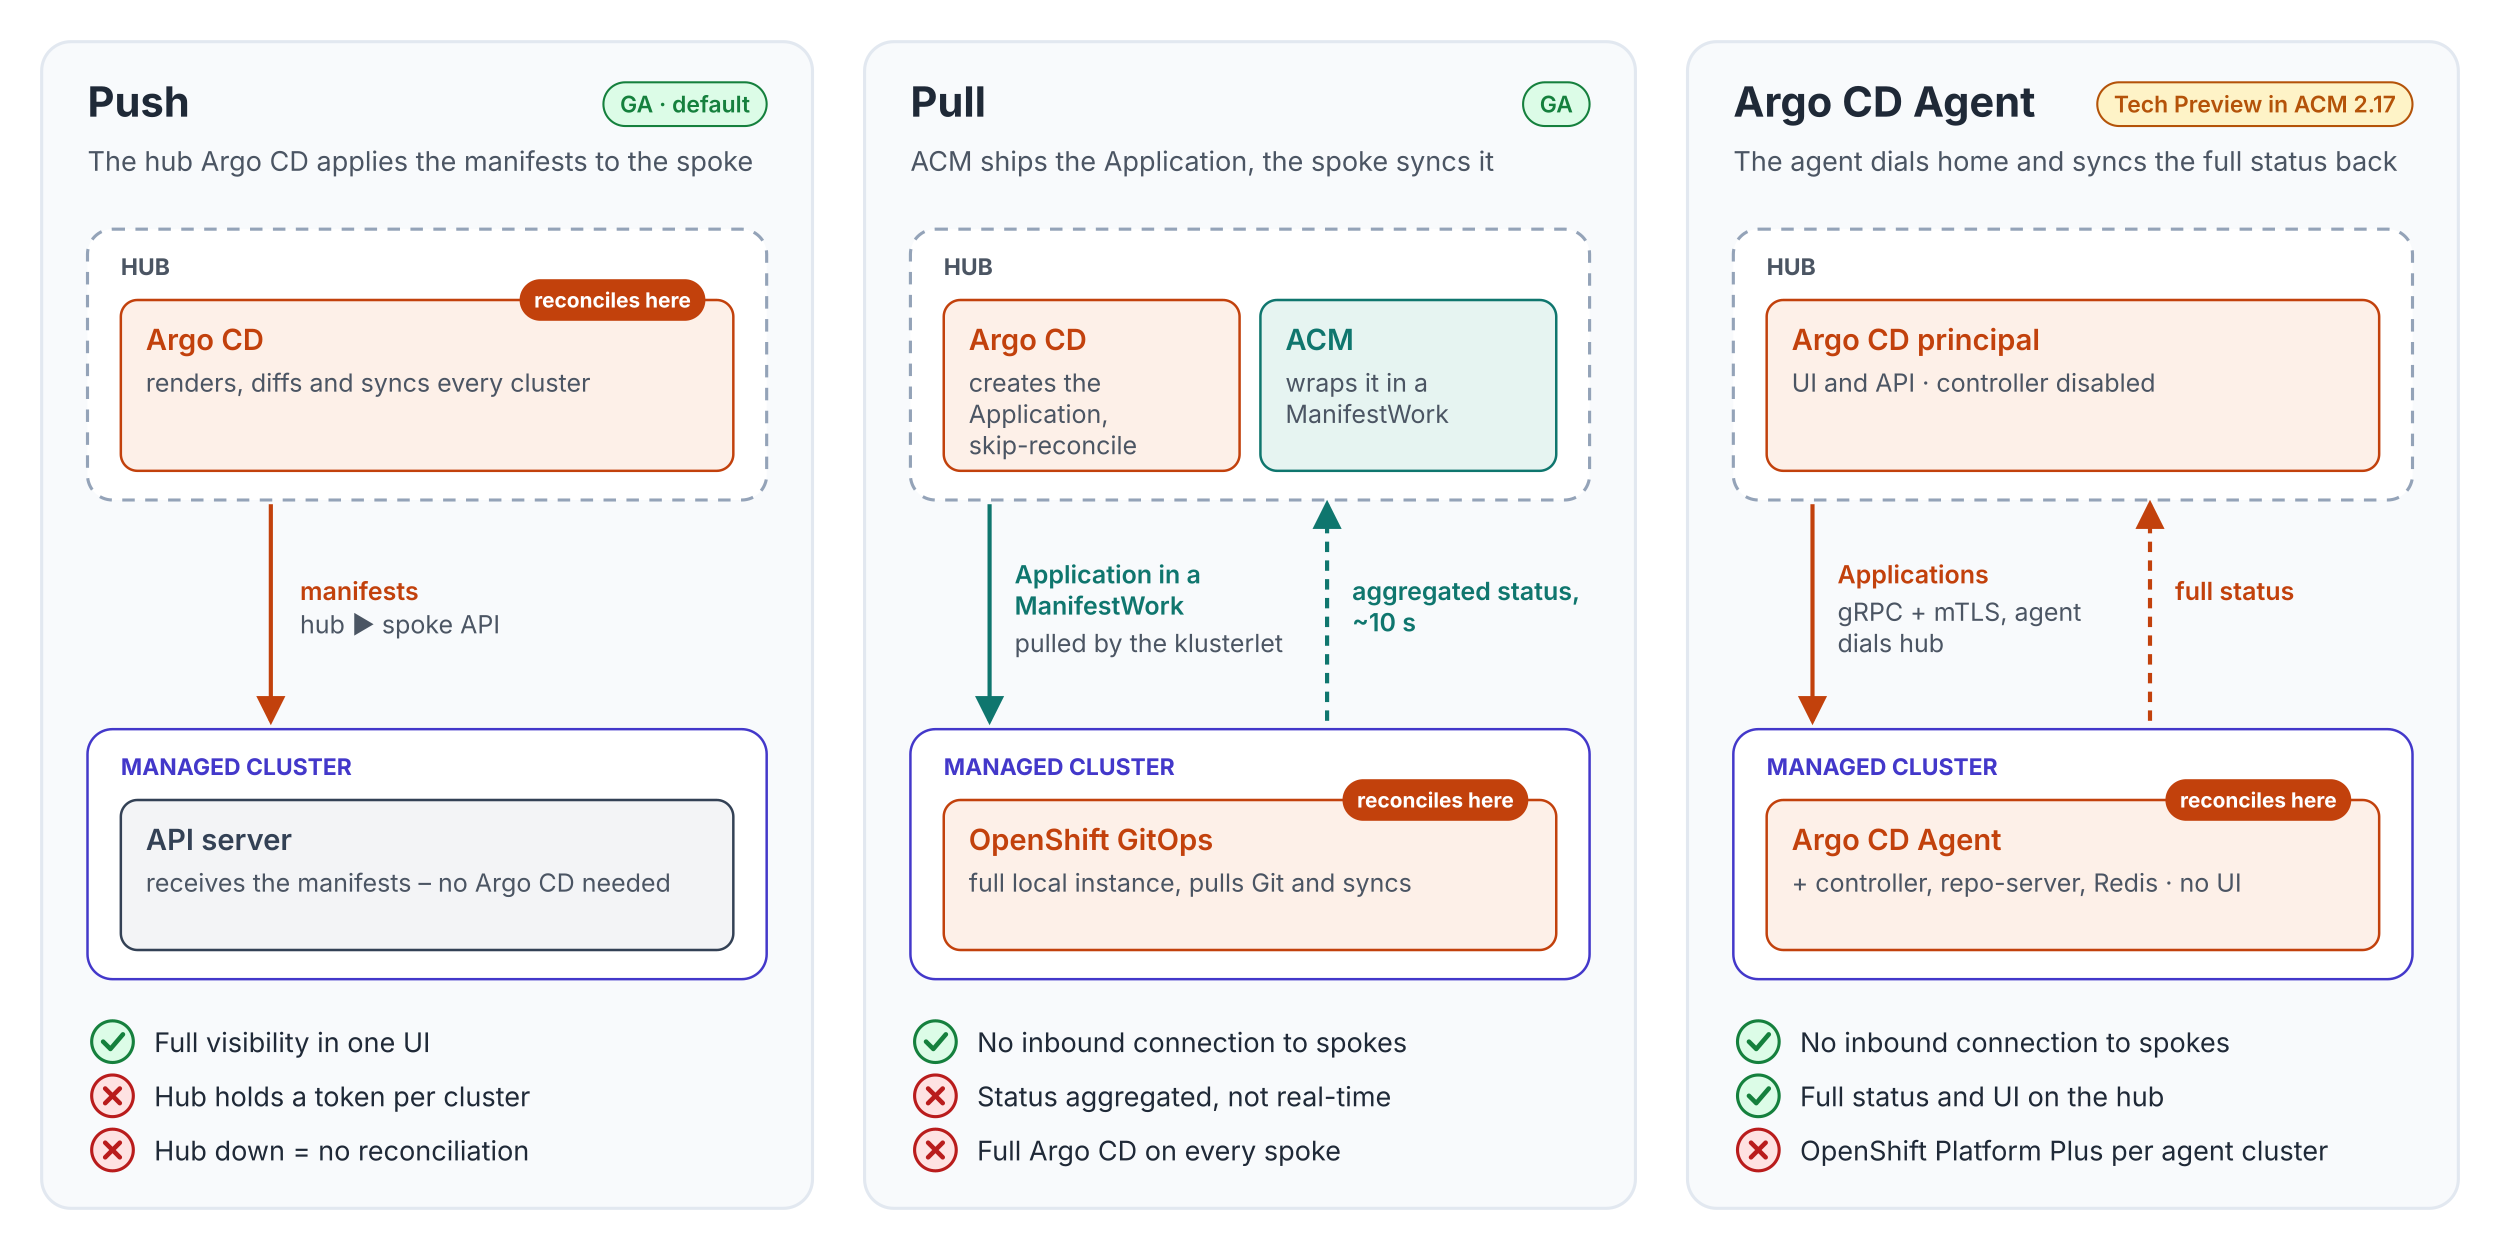
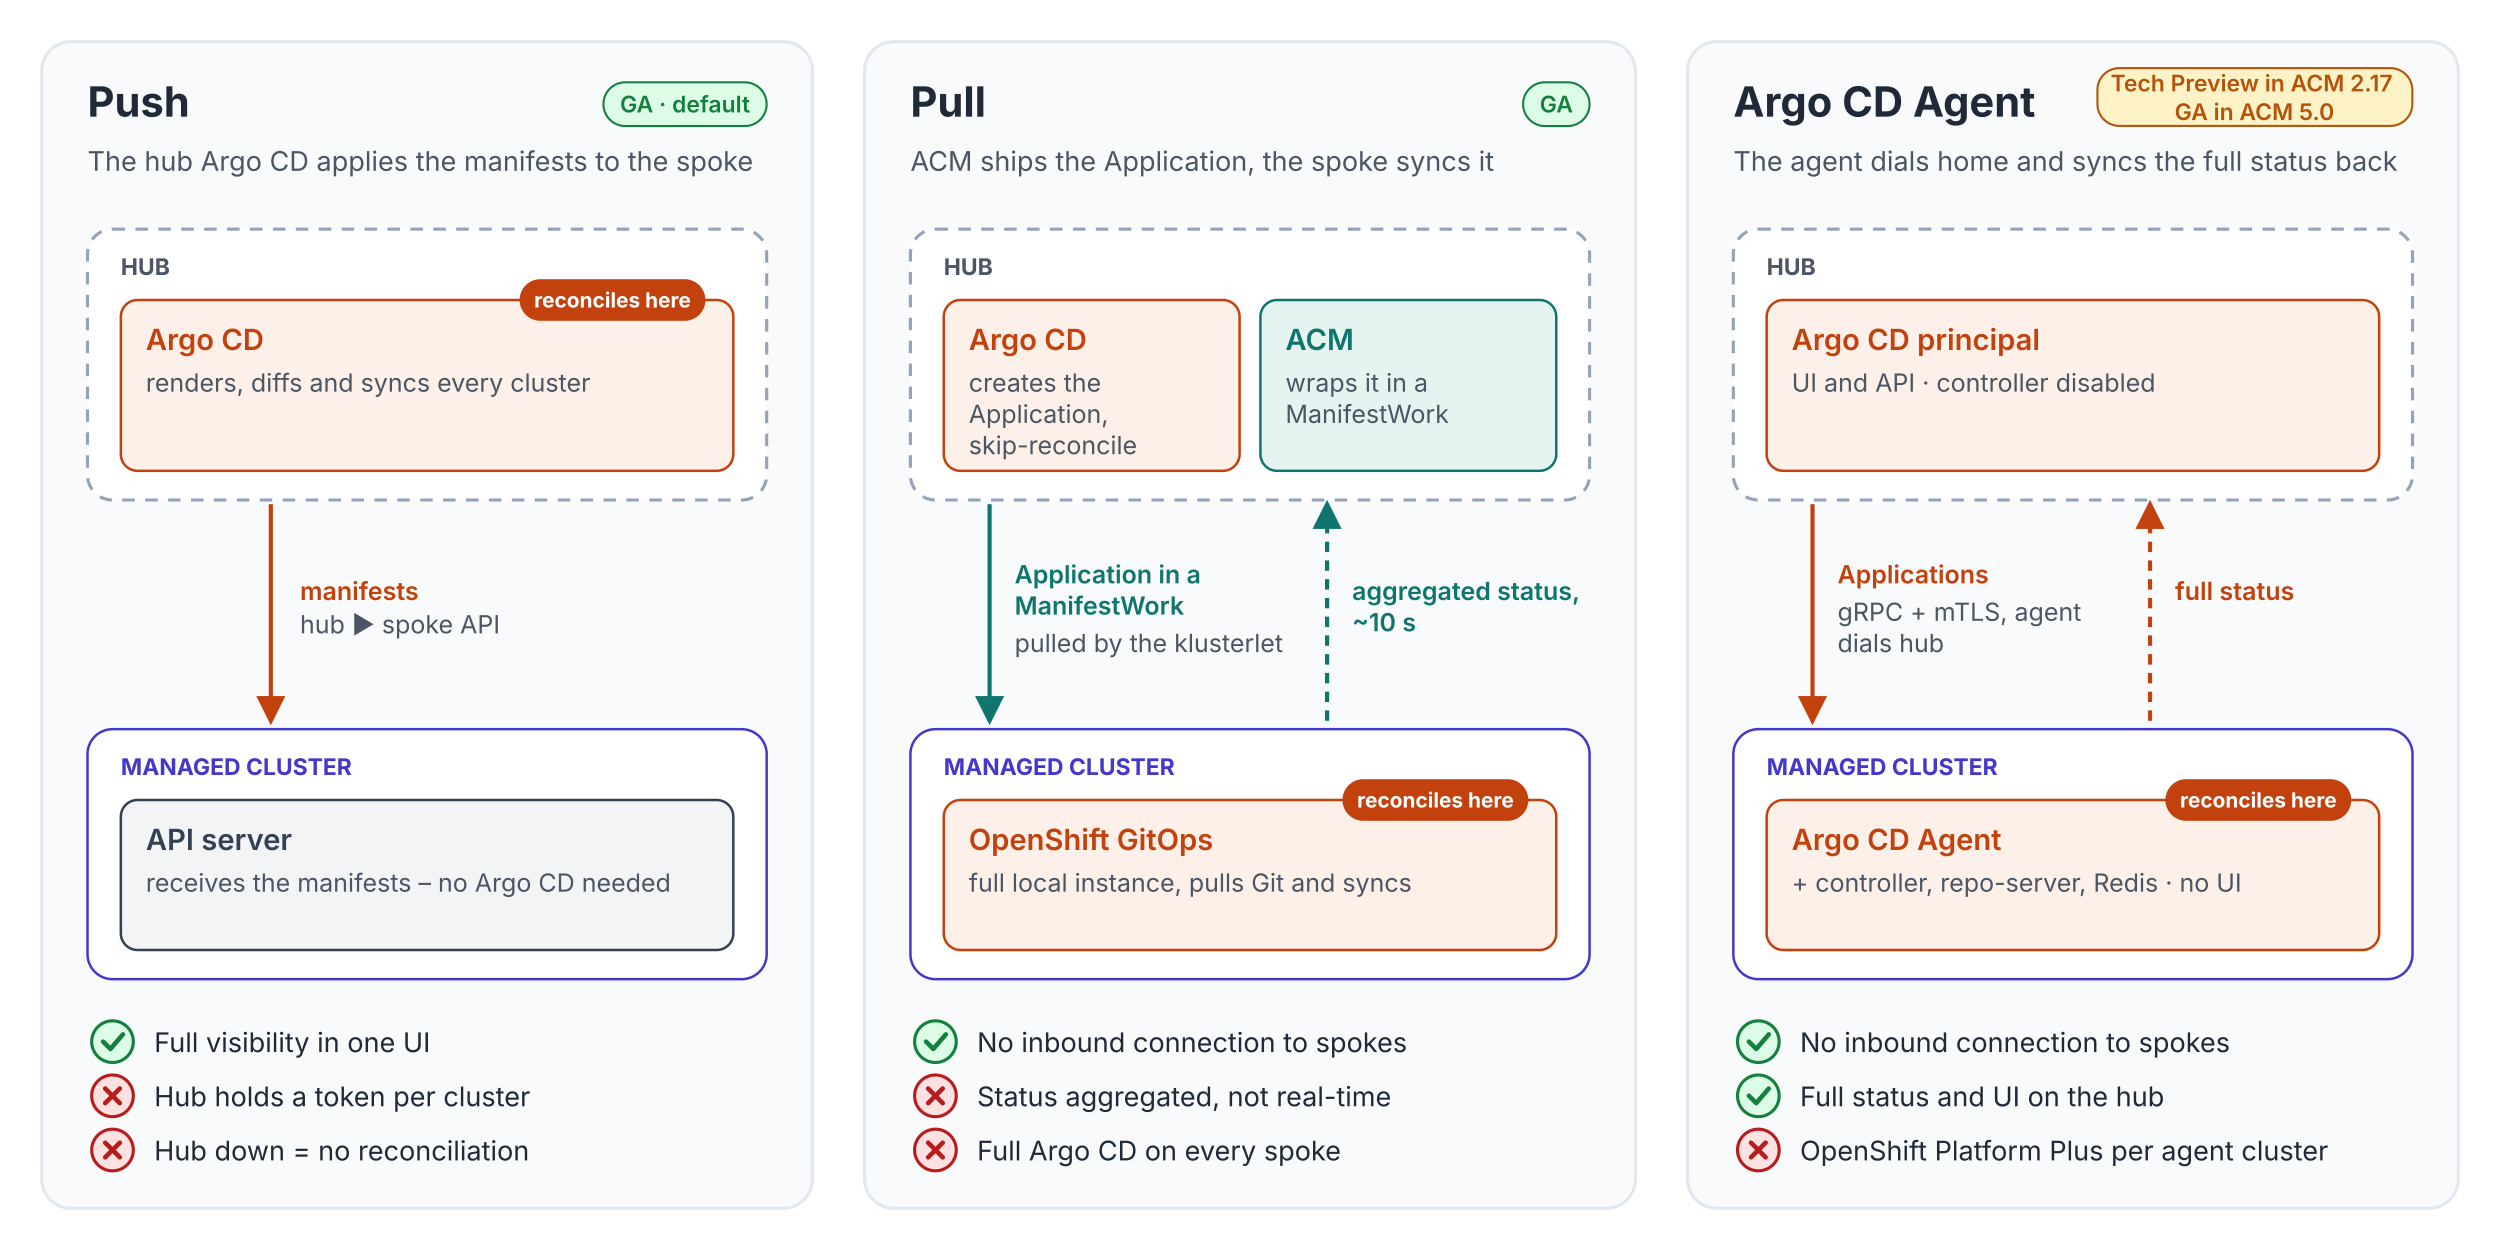
- <svg xmlns="http://www.w3.org/2000/svg" width="1200" height="600" viewBox="0 0 1200 600" role="img" aria-label="Three ways an Argo CD Application reaches a managed cluster: push, pull, Argo CD Agent">
-   <defs>
+ <svg xmlns="http://www.w3.org/2000/svg" width="1200" height="600" viewBox="0 0 1200 600" role="img" aria-label="Three ways an Argo CD Application reaches a managed cluster: push, pull, Argo CD Agent" version="1.1" id="svg57">
+   <defs id="defs2">
    <marker id="arrow-0F766E" viewBox="0 0 10 10" refX="8.5" refY="5" markerWidth="7" markerHeight="7" orient="auto-start-reverse">
-       <path d="M 0 0 L 10 5 L 0 10 z" fill="#0F766E" />
+       <path d="M 0 0 L 10 5 L 0 10 z" fill="#0F766E" id="path1" />
    </marker>
    <marker id="arrow-C2410C" viewBox="0 0 10 10" refX="8.5" refY="5" markerWidth="7" markerHeight="7" orient="auto-start-reverse">
-       <path d="M 0 0 L 10 5 L 0 10 z" fill="#C2410C" />
+       <path d="M 0 0 L 10 5 L 0 10 z" fill="#C2410C" id="path2" />
    </marker>
  </defs>
-   <rect width="1200" height="600" fill="#FFFFFF" />
-   <rect x="20" y="20" width="370" height="560" rx="14" fill="#F8FAFC" stroke="#E2E8F0" stroke-width="1.5" />
-   <text x="42" y="56" font-family="Inter, 'Liberation Sans', Arial, sans-serif" font-size="20" font-weight="700" fill="#1F2937" text-anchor="start">Push</text>
-   <rect x="289.641" y="39.5" width="78.359" height="21" rx="10.5" fill="#DCFCE7" stroke="#15803D" stroke-width="1" />
-   <text x="328.82" y="53.96" font-family="Inter, 'Liberation Sans', Arial, sans-serif" font-size="11" font-weight="600" fill="#15803D" text-anchor="middle">GA · default</text>
-   <text x="42" y="82" font-family="Inter, 'Liberation Sans', Arial, sans-serif" font-size="13" font-weight="400" fill="#4B5563" text-anchor="start">The hub Argo CD applies the manifests to the spoke</text>
-   <rect x="42" y="110" width="326" height="130" rx="12" fill="#FFFFFF" stroke="#94A3B8" stroke-width="1.5" stroke-dasharray="6 5" />
-   <text x="58" y="132" font-family="Inter, 'Liberation Sans', Arial, sans-serif" font-size="11" font-weight="700" fill="#4B5563" text-anchor="start">HUB</text>
-   <rect x="58.0" y="144" width="294.0" height="82" rx="8" fill="#FDF0E8" stroke="#C2410C" stroke-width="1.2" />
-   <text x="70.0" y="168" font-family="Inter, 'Liberation Sans', Arial, sans-serif" font-size="14" font-weight="600" fill="#C2410C" text-anchor="start">Argo CD</text>
-   <text x="70.0" y="188" font-family="Inter, 'Liberation Sans', Arial, sans-serif" font-size="12" font-weight="400" fill="#4B5563" text-anchor="start">renders, diffs and syncs every cluster</text>
-   <rect x="249.398" y="134.0" width="89.203" height="20" rx="10.0" fill="#C2410C" />
-   <text x="294.0" y="147.6" font-family="Inter, 'Liberation Sans', Arial, sans-serif" font-size="10" font-weight="700" fill="#FFFFFF" text-anchor="middle">reconciles here</text>
-   <rect x="42" y="350" width="326" height="120" rx="12" fill="#FFFFFF" stroke="#4338CA" stroke-width="1.2" />
-   <text x="58" y="372" font-family="Inter, 'Liberation Sans', Arial, sans-serif" font-size="11" font-weight="700" fill="#4338CA" text-anchor="start">MANAGED CLUSTER</text>
-   <rect x="58" y="384" width="294" height="72" rx="8" fill="#F3F4F6" stroke="#334155" stroke-width="1.2" />
-   <text x="70" y="408" font-family="Inter, 'Liberation Sans', Arial, sans-serif" font-size="14" font-weight="600" fill="#334155" text-anchor="start">API server</text>
-   <text x="70" y="428" font-family="Inter, 'Liberation Sans', Arial, sans-serif" font-size="12" font-weight="400" fill="#4B5563" text-anchor="start">receives the manifests – no Argo CD needed</text>
-   <path d="M 130 242 L 130 346" fill="none" stroke="#C2410C" stroke-width="2" stroke-linejoin="round" marker-end="url(#arrow-C2410C)" />
-   <text x="144" y="288" font-family="Inter, 'Liberation Sans', Arial, sans-serif" font-size="12" font-weight="600" fill="#C2410C" text-anchor="start">manifests</text>
-   <text x="144" y="304" font-family="Inter, 'Liberation Sans', Arial, sans-serif" font-size="12" font-weight="400" fill="#4B5563" text-anchor="start">hub ▶ spoke API</text>
-   <circle cx="54" cy="500" r="10" fill="#DCFCE7" stroke="#15803D" stroke-width="1.5" />
-   <path d="M 49.5 500 L 53 503.5 L 59 496.5" fill="none" stroke="#15803D" stroke-width="2.2" stroke-linecap="round" stroke-linejoin="round" />
-   <text x="74" y="505" font-family="Inter, 'Liberation Sans', Arial, sans-serif" font-size="13" font-weight="400" fill="#1F2937" text-anchor="start">Full visibility in one UI</text>
-   <circle cx="54" cy="526" r="10" fill="#FEE2E2" stroke="#B91C1C" stroke-width="1.5" />
-   <path d="M 50.5 522.5 L 57.5 529.5 M 57.5 522.5 L 50.5 529.5" fill="none" stroke="#B91C1C" stroke-width="2.2" stroke-linecap="round" />
-   <text x="74" y="531" font-family="Inter, 'Liberation Sans', Arial, sans-serif" font-size="13" font-weight="400" fill="#1F2937" text-anchor="start">Hub holds a token per cluster</text>
-   <circle cx="54" cy="552" r="10" fill="#FEE2E2" stroke="#B91C1C" stroke-width="1.5" />
-   <path d="M 50.5 548.5 L 57.5 555.5 M 57.5 548.5 L 50.5 555.5" fill="none" stroke="#B91C1C" stroke-width="2.2" stroke-linecap="round" />
-   <text x="74" y="557" font-family="Inter, 'Liberation Sans', Arial, sans-serif" font-size="13" font-weight="400" fill="#1F2937" text-anchor="start">Hub down = no reconciliation</text>
-   <rect x="415" y="20" width="370" height="560" rx="14" fill="#F8FAFC" stroke="#E2E8F0" stroke-width="1.5" />
-   <text x="437" y="56" font-family="Inter, 'Liberation Sans', Arial, sans-serif" font-size="20" font-weight="700" fill="#1F2937" text-anchor="start">Pull</text>
-   <rect x="731.078" y="39.5" width="31.922" height="21" rx="10.5" fill="#DCFCE7" stroke="#15803D" stroke-width="1" />
-   <text x="747.039" y="53.96" font-family="Inter, 'Liberation Sans', Arial, sans-serif" font-size="11" font-weight="600" fill="#15803D" text-anchor="middle">GA</text>
-   <text x="437" y="82" font-family="Inter, 'Liberation Sans', Arial, sans-serif" font-size="13" font-weight="400" fill="#4B5563" text-anchor="start">ACM ships the Application, the spoke syncs it</text>
-   <rect x="437" y="110" width="326" height="130" rx="12" fill="#FFFFFF" stroke="#94A3B8" stroke-width="1.5" stroke-dasharray="6 5" />
-   <text x="453" y="132" font-family="Inter, 'Liberation Sans', Arial, sans-serif" font-size="11" font-weight="700" fill="#4B5563" text-anchor="start">HUB</text>
-   <rect x="453.0" y="144" width="142.0" height="82" rx="8" fill="#FDF0E8" stroke="#C2410C" stroke-width="1.2" />
-   <text x="465.0" y="168" font-family="Inter, 'Liberation Sans', Arial, sans-serif" font-size="14" font-weight="600" fill="#C2410C" text-anchor="start">Argo CD</text>
-   <text x="465.0" y="188" font-family="Inter, 'Liberation Sans', Arial, sans-serif" font-size="12" font-weight="400" fill="#4B5563" text-anchor="start">creates the</text>
-   <text x="465.0" y="203" font-family="Inter, 'Liberation Sans', Arial, sans-serif" font-size="12" font-weight="400" fill="#4B5563" text-anchor="start">Application,</text>
-   <text x="465.0" y="218" font-family="Inter, 'Liberation Sans', Arial, sans-serif" font-size="12" font-weight="400" fill="#4B5563" text-anchor="start">skip-reconcile</text>
-   <rect x="605.0" y="144" width="142.0" height="82" rx="8" fill="#E6F4F1" stroke="#0F766E" stroke-width="1.2" />
-   <text x="617.0" y="168" font-family="Inter, 'Liberation Sans', Arial, sans-serif" font-size="14" font-weight="600" fill="#0F766E" text-anchor="start">ACM</text>
-   <text x="617.0" y="188" font-family="Inter, 'Liberation Sans', Arial, sans-serif" font-size="12" font-weight="400" fill="#4B5563" text-anchor="start">wraps it in a</text>
-   <text x="617.0" y="203" font-family="Inter, 'Liberation Sans', Arial, sans-serif" font-size="12" font-weight="400" fill="#4B5563" text-anchor="start">ManifestWork</text>
-   <rect x="437" y="350" width="326" height="120" rx="12" fill="#FFFFFF" stroke="#4338CA" stroke-width="1.2" />
-   <text x="453" y="372" font-family="Inter, 'Liberation Sans', Arial, sans-serif" font-size="11" font-weight="700" fill="#4338CA" text-anchor="start">MANAGED CLUSTER</text>
-   <rect x="453" y="384" width="294" height="72" rx="8" fill="#FDF0E8" stroke="#C2410C" stroke-width="1.2" />
-   <text x="465" y="408" font-family="Inter, 'Liberation Sans', Arial, sans-serif" font-size="14" font-weight="600" fill="#C2410C" text-anchor="start">OpenShift GitOps</text>
-   <text x="465" y="428" font-family="Inter, 'Liberation Sans', Arial, sans-serif" font-size="12" font-weight="400" fill="#4B5563" text-anchor="start">full local instance, pulls Git and syncs</text>
-   <rect x="644.398" y="374.0" width="89.203" height="20" rx="10.0" fill="#C2410C" />
-   <text x="689" y="387.6" font-family="Inter, 'Liberation Sans', Arial, sans-serif" font-size="10" font-weight="700" fill="#FFFFFF" text-anchor="middle">reconciles here</text>
-   <path d="M 475 242 L 475 346" fill="none" stroke="#0F766E" stroke-width="2" stroke-linejoin="round" marker-end="url(#arrow-0F766E)" />
-   <text x="487" y="280" font-family="Inter, 'Liberation Sans', Arial, sans-serif" font-size="12" font-weight="600" fill="#0F766E" text-anchor="start">Application in a</text>
-   <text x="487" y="295" font-family="Inter, 'Liberation Sans', Arial, sans-serif" font-size="12" font-weight="600" fill="#0F766E" text-anchor="start">ManifestWork</text>
-   <text x="487" y="313" font-family="Inter, 'Liberation Sans', Arial, sans-serif" font-size="12" font-weight="400" fill="#4B5563" text-anchor="start">pulled by the klusterlet</text>
-   <path d="M 637 346 L 637 242" fill="none" stroke="#0F766E" stroke-width="2" stroke-linejoin="round" stroke-dasharray="5 4" marker-end="url(#arrow-0F766E)" />
-   <text x="649" y="288" font-family="Inter, 'Liberation Sans', Arial, sans-serif" font-size="12" font-weight="600" fill="#0F766E" text-anchor="start">aggregated status,</text>
-   <text x="649" y="303" font-family="Inter, 'Liberation Sans', Arial, sans-serif" font-size="12" font-weight="600" fill="#0F766E" text-anchor="start">~10 s</text>
-   <circle cx="449" cy="500" r="10" fill="#DCFCE7" stroke="#15803D" stroke-width="1.5" />
-   <path d="M 444.5 500 L 448 503.5 L 454 496.5" fill="none" stroke="#15803D" stroke-width="2.2" stroke-linecap="round" stroke-linejoin="round" />
-   <text x="469" y="505" font-family="Inter, 'Liberation Sans', Arial, sans-serif" font-size="13" font-weight="400" fill="#1F2937" text-anchor="start">No inbound connection to spokes</text>
-   <circle cx="449" cy="526" r="10" fill="#FEE2E2" stroke="#B91C1C" stroke-width="1.5" />
-   <path d="M 445.5 522.5 L 452.5 529.5 M 452.5 522.5 L 445.5 529.5" fill="none" stroke="#B91C1C" stroke-width="2.2" stroke-linecap="round" />
-   <text x="469" y="531" font-family="Inter, 'Liberation Sans', Arial, sans-serif" font-size="13" font-weight="400" fill="#1F2937" text-anchor="start">Status aggregated, not real-time</text>
-   <circle cx="449" cy="552" r="10" fill="#FEE2E2" stroke="#B91C1C" stroke-width="1.5" />
-   <path d="M 445.5 548.5 L 452.5 555.5 M 452.5 548.5 L 445.5 555.5" fill="none" stroke="#B91C1C" stroke-width="2.2" stroke-linecap="round" />
-   <text x="469" y="557" font-family="Inter, 'Liberation Sans', Arial, sans-serif" font-size="13" font-weight="400" fill="#1F2937" text-anchor="start">Full Argo CD on every spoke</text>
-   <rect x="810" y="20" width="370" height="560" rx="14" fill="#F8FAFC" stroke="#E2E8F0" stroke-width="1.5" />
-   <text x="832" y="56" font-family="Inter, 'Liberation Sans', Arial, sans-serif" font-size="20" font-weight="700" fill="#1F2937" text-anchor="start">Argo CD Agent</text>
-   <rect x="1006.688" y="39.5" width="151.312" height="21" rx="10.5" fill="#FEF3C7" stroke="#B45309" stroke-width="1" />
-   <text x="1082.344" y="53.96" font-family="Inter, 'Liberation Sans', Arial, sans-serif" font-size="11" font-weight="600" fill="#B45309" text-anchor="middle">Tech Preview in ACM 2.17</text>
-   <text x="832" y="82" font-family="Inter, 'Liberation Sans', Arial, sans-serif" font-size="13" font-weight="400" fill="#4B5563" text-anchor="start">The agent dials home and syncs the full status back</text>
-   <rect x="832" y="110" width="326" height="130" rx="12" fill="#FFFFFF" stroke="#94A3B8" stroke-width="1.5" stroke-dasharray="6 5" />
-   <text x="848" y="132" font-family="Inter, 'Liberation Sans', Arial, sans-serif" font-size="11" font-weight="700" fill="#4B5563" text-anchor="start">HUB</text>
-   <rect x="848.0" y="144" width="294.0" height="82" rx="8" fill="#FDF0E8" stroke="#C2410C" stroke-width="1.2" />
-   <text x="860.0" y="168" font-family="Inter, 'Liberation Sans', Arial, sans-serif" font-size="14" font-weight="600" fill="#C2410C" text-anchor="start">Argo CD principal</text>
-   <text x="860.0" y="188" font-family="Inter, 'Liberation Sans', Arial, sans-serif" font-size="12" font-weight="400" fill="#4B5563" text-anchor="start">UI and API · controller disabled</text>
-   <rect x="832" y="350" width="326" height="120" rx="12" fill="#FFFFFF" stroke="#4338CA" stroke-width="1.2" />
-   <text x="848" y="372" font-family="Inter, 'Liberation Sans', Arial, sans-serif" font-size="11" font-weight="700" fill="#4338CA" text-anchor="start">MANAGED CLUSTER</text>
-   <rect x="848" y="384" width="294" height="72" rx="8" fill="#FDF0E8" stroke="#C2410C" stroke-width="1.2" />
-   <text x="860" y="408" font-family="Inter, 'Liberation Sans', Arial, sans-serif" font-size="14" font-weight="600" fill="#C2410C" text-anchor="start">Argo CD Agent</text>
-   <text x="860" y="428" font-family="Inter, 'Liberation Sans', Arial, sans-serif" font-size="12" font-weight="400" fill="#4B5563" text-anchor="start">+ controller, repo-server, Redis · no UI</text>
-   <rect x="1039.398" y="374.0" width="89.203" height="20" rx="10.0" fill="#C2410C" />
-   <text x="1084" y="387.6" font-family="Inter, 'Liberation Sans', Arial, sans-serif" font-size="10" font-weight="700" fill="#FFFFFF" text-anchor="middle">reconciles here</text>
-   <path d="M 870 242 L 870 346" fill="none" stroke="#C2410C" stroke-width="2" stroke-linejoin="round" marker-end="url(#arrow-C2410C)" />
-   <text x="882" y="280" font-family="Inter, 'Liberation Sans', Arial, sans-serif" font-size="12" font-weight="600" fill="#C2410C" text-anchor="start">Applications</text>
-   <text x="882" y="298" font-family="Inter, 'Liberation Sans', Arial, sans-serif" font-size="12" font-weight="400" fill="#4B5563" text-anchor="start">gRPC + mTLS, agent</text>
-   <text x="882" y="313" font-family="Inter, 'Liberation Sans', Arial, sans-serif" font-size="12" font-weight="400" fill="#4B5563" text-anchor="start">dials hub</text>
-   <path d="M 1032 346 L 1032 242" fill="none" stroke="#C2410C" stroke-width="2" stroke-linejoin="round" stroke-dasharray="5 4" marker-end="url(#arrow-C2410C)" />
-   <text x="1044" y="288" font-family="Inter, 'Liberation Sans', Arial, sans-serif" font-size="12" font-weight="600" fill="#C2410C" text-anchor="start">full status</text>
-   <circle cx="844" cy="500" r="10" fill="#DCFCE7" stroke="#15803D" stroke-width="1.5" />
-   <path d="M 839.5 500 L 843 503.5 L 849 496.5" fill="none" stroke="#15803D" stroke-width="2.2" stroke-linecap="round" stroke-linejoin="round" />
-   <text x="864" y="505" font-family="Inter, 'Liberation Sans', Arial, sans-serif" font-size="13" font-weight="400" fill="#1F2937" text-anchor="start">No inbound connection to spokes</text>
-   <circle cx="844" cy="526" r="10" fill="#DCFCE7" stroke="#15803D" stroke-width="1.5" />
-   <path d="M 839.5 526 L 843 529.5 L 849 522.5" fill="none" stroke="#15803D" stroke-width="2.2" stroke-linecap="round" stroke-linejoin="round" />
-   <text x="864" y="531" font-family="Inter, 'Liberation Sans', Arial, sans-serif" font-size="13" font-weight="400" fill="#1F2937" text-anchor="start">Full status and UI on the hub</text>
-   <circle cx="844" cy="552" r="10" fill="#FEE2E2" stroke="#B91C1C" stroke-width="1.5" />
-   <path d="M 840.5 548.5 L 847.5 555.5 M 847.5 548.5 L 840.5 555.5" fill="none" stroke="#B91C1C" stroke-width="2.2" stroke-linecap="round" />
-   <text x="864" y="557" font-family="Inter, 'Liberation Sans', Arial, sans-serif" font-size="13" font-weight="400" fill="#1F2937" text-anchor="start">OpenShift Platform Plus per agent cluster</text>
+   <rect width="1200" height="600" fill="#FFFFFF" id="rect2" />
+   <rect x="20" y="20" width="370" height="560" rx="14" fill="#F8FAFC" stroke="#E2E8F0" stroke-width="1.5" id="rect3" />
+   <text x="42" y="56" font-family="Inter, 'Liberation Sans', Arial, sans-serif" font-size="20" font-weight="700" fill="#1F2937" text-anchor="start" id="text3">Push</text>
+   <rect x="289.641" y="39.5" width="78.359" height="21" rx="10.5" fill="#DCFCE7" stroke="#15803D" stroke-width="1" id="rect4" />
+   <text x="328.82" y="53.96" font-family="Inter, 'Liberation Sans', Arial, sans-serif" font-size="11" font-weight="600" fill="#15803D" text-anchor="middle" id="text4">GA · default</text>
+   <text x="42" y="82" font-family="Inter, 'Liberation Sans', Arial, sans-serif" font-size="13" font-weight="400" fill="#4B5563" text-anchor="start" id="text5">The hub Argo CD applies the manifests to the spoke</text>
+   <rect x="42" y="110" width="326" height="130" rx="12" fill="#FFFFFF" stroke="#94A3B8" stroke-width="1.5" stroke-dasharray="6 5" id="rect5" />
+   <text x="58" y="132" font-family="Inter, 'Liberation Sans', Arial, sans-serif" font-size="11" font-weight="700" fill="#4B5563" text-anchor="start" id="text6">HUB</text>
+   <rect x="58.0" y="144" width="294.0" height="82" rx="8" fill="#FDF0E8" stroke="#C2410C" stroke-width="1.2" id="rect6" />
+   <text x="70.0" y="168" font-family="Inter, 'Liberation Sans', Arial, sans-serif" font-size="14" font-weight="600" fill="#C2410C" text-anchor="start" id="text7">Argo CD</text>
+   <text x="70.0" y="188" font-family="Inter, 'Liberation Sans', Arial, sans-serif" font-size="12" font-weight="400" fill="#4B5563" text-anchor="start" id="text8">renders, diffs and syncs every cluster</text>
+   <rect x="249.398" y="134.0" width="89.203" height="20" rx="10.0" fill="#C2410C" id="rect8" />
+   <text x="294.0" y="147.6" font-family="Inter, 'Liberation Sans', Arial, sans-serif" font-size="10" font-weight="700" fill="#FFFFFF" text-anchor="middle" id="text9">reconciles here</text>
+   <rect x="42" y="350" width="326" height="120" rx="12" fill="#FFFFFF" stroke="#4338CA" stroke-width="1.2" id="rect9" />
+   <text x="58" y="372" font-family="Inter, 'Liberation Sans', Arial, sans-serif" font-size="11" font-weight="700" fill="#4338CA" text-anchor="start" id="text10">MANAGED CLUSTER</text>
+   <rect x="58" y="384" width="294" height="72" rx="8" fill="#F3F4F6" stroke="#334155" stroke-width="1.2" id="rect10" />
+   <text x="70" y="408" font-family="Inter, 'Liberation Sans', Arial, sans-serif" font-size="14" font-weight="600" fill="#334155" text-anchor="start" id="text11">API server</text>
+   <text x="70" y="428" font-family="Inter, 'Liberation Sans', Arial, sans-serif" font-size="12" font-weight="400" fill="#4B5563" text-anchor="start" id="text12">receives the manifests – no Argo CD needed</text>
+   <path d="M 130 242 L 130 346" fill="none" stroke="#C2410C" stroke-width="2" stroke-linejoin="round" marker-end="url(#arrow-C2410C)" id="path12" />
+   <text x="144" y="288" font-family="Inter, 'Liberation Sans', Arial, sans-serif" font-size="12" font-weight="600" fill="#C2410C" text-anchor="start" id="text13">manifests</text>
+   <text x="144" y="304" font-family="Inter, 'Liberation Sans', Arial, sans-serif" font-size="12" font-weight="400" fill="#4B5563" text-anchor="start" id="text14">hub ▶ spoke API</text>
+   <circle cx="54" cy="500" r="10" fill="#DCFCE7" stroke="#15803D" stroke-width="1.5" id="circle14" />
+   <path d="M 49.5 500 L 53 503.5 L 59 496.5" fill="none" stroke="#15803D" stroke-width="2.2" stroke-linecap="round" stroke-linejoin="round" id="path14" />
+   <text x="74" y="505" font-family="Inter, 'Liberation Sans', Arial, sans-serif" font-size="13" font-weight="400" fill="#1F2937" text-anchor="start" id="text15">Full visibility in one UI</text>
+   <circle cx="54" cy="526" r="10" fill="#FEE2E2" stroke="#B91C1C" stroke-width="1.5" id="circle15" />
+   <path d="M 50.5 522.5 L 57.5 529.5 M 57.5 522.5 L 50.5 529.5" fill="none" stroke="#B91C1C" stroke-width="2.2" stroke-linecap="round" id="path15" />
+   <text x="74" y="531" font-family="Inter, 'Liberation Sans', Arial, sans-serif" font-size="13" font-weight="400" fill="#1F2937" text-anchor="start" id="text16">Hub holds a token per cluster</text>
+   <circle cx="54" cy="552" r="10" fill="#FEE2E2" stroke="#B91C1C" stroke-width="1.5" id="circle16" />
+   <path d="M 50.5 548.5 L 57.5 555.5 M 57.5 548.5 L 50.5 555.5" fill="none" stroke="#B91C1C" stroke-width="2.2" stroke-linecap="round" id="path16" />
+   <text x="74" y="557" font-family="Inter, 'Liberation Sans', Arial, sans-serif" font-size="13" font-weight="400" fill="#1F2937" text-anchor="start" id="text17">Hub down = no reconciliation</text>
+   <rect x="415" y="20" width="370" height="560" rx="14" fill="#F8FAFC" stroke="#E2E8F0" stroke-width="1.5" id="rect17" />
+   <text x="437" y="56" font-family="Inter, 'Liberation Sans', Arial, sans-serif" font-size="20" font-weight="700" fill="#1F2937" text-anchor="start" id="text18">Pull</text>
+   <rect x="731.078" y="39.5" width="31.922" height="21" rx="10.5" fill="#DCFCE7" stroke="#15803D" stroke-width="1" id="rect18" />
+   <text x="747.039" y="53.96" font-family="Inter, 'Liberation Sans', Arial, sans-serif" font-size="11" font-weight="600" fill="#15803D" text-anchor="middle" id="text19">GA</text>
+   <text x="437" y="82" font-family="Inter, 'Liberation Sans', Arial, sans-serif" font-size="13" font-weight="400" fill="#4B5563" text-anchor="start" id="text20">ACM ships the Application, the spoke syncs it</text>
+   <rect x="437" y="110" width="326" height="130" rx="12" fill="#FFFFFF" stroke="#94A3B8" stroke-width="1.5" stroke-dasharray="6 5" id="rect20" />
+   <text x="453" y="132" font-family="Inter, 'Liberation Sans', Arial, sans-serif" font-size="11" font-weight="700" fill="#4B5563" text-anchor="start" id="text21">HUB</text>
+   <rect x="453.0" y="144" width="142.0" height="82" rx="8" fill="#FDF0E8" stroke="#C2410C" stroke-width="1.2" id="rect21" />
+   <text x="465.0" y="168" font-family="Inter, 'Liberation Sans', Arial, sans-serif" font-size="14" font-weight="600" fill="#C2410C" text-anchor="start" id="text22">Argo CD</text>
+   <text x="465.0" y="188" font-family="Inter, 'Liberation Sans', Arial, sans-serif" font-size="12" font-weight="400" fill="#4B5563" text-anchor="start" id="text23">creates the</text>
+   <text x="465.0" y="203" font-family="Inter, 'Liberation Sans', Arial, sans-serif" font-size="12" font-weight="400" fill="#4B5563" text-anchor="start" id="text24">Application,</text>
+   <text x="465.0" y="218" font-family="Inter, 'Liberation Sans', Arial, sans-serif" font-size="12" font-weight="400" fill="#4B5563" text-anchor="start" id="text25">skip-reconcile</text>
+   <rect x="605.0" y="144" width="142.0" height="82" rx="8" fill="#E6F4F1" stroke="#0F766E" stroke-width="1.2" id="rect25" />
+   <text x="617.0" y="168" font-family="Inter, 'Liberation Sans', Arial, sans-serif" font-size="14" font-weight="600" fill="#0F766E" text-anchor="start" id="text26">ACM</text>
+   <text x="617.0" y="188" font-family="Inter, 'Liberation Sans', Arial, sans-serif" font-size="12" font-weight="400" fill="#4B5563" text-anchor="start" id="text27">wraps it in a</text>
+   <text x="617.0" y="203" font-family="Inter, 'Liberation Sans', Arial, sans-serif" font-size="12" font-weight="400" fill="#4B5563" text-anchor="start" id="text28">ManifestWork</text>
+   <rect x="437" y="350" width="326" height="120" rx="12" fill="#FFFFFF" stroke="#4338CA" stroke-width="1.2" id="rect28" />
+   <text x="453" y="372" font-family="Inter, 'Liberation Sans', Arial, sans-serif" font-size="11" font-weight="700" fill="#4338CA" text-anchor="start" id="text29">MANAGED CLUSTER</text>
+   <rect x="453" y="384" width="294" height="72" rx="8" fill="#FDF0E8" stroke="#C2410C" stroke-width="1.2" id="rect29" />
+   <text x="465" y="408" font-family="Inter, 'Liberation Sans', Arial, sans-serif" font-size="14" font-weight="600" fill="#C2410C" text-anchor="start" id="text30">OpenShift GitOps</text>
+   <text x="465" y="428" font-family="Inter, 'Liberation Sans', Arial, sans-serif" font-size="12" font-weight="400" fill="#4B5563" text-anchor="start" id="text31">full local instance, pulls Git and syncs</text>
+   <rect x="644.398" y="374.0" width="89.203" height="20" rx="10.0" fill="#C2410C" id="rect31" />
+   <text x="689" y="387.6" font-family="Inter, 'Liberation Sans', Arial, sans-serif" font-size="10" font-weight="700" fill="#FFFFFF" text-anchor="middle" id="text32">reconciles here</text>
+   <path d="M 475 242 L 475 346" fill="none" stroke="#0F766E" stroke-width="2" stroke-linejoin="round" marker-end="url(#arrow-0F766E)" id="path32" />
+   <text x="487" y="280" font-family="Inter, 'Liberation Sans', Arial, sans-serif" font-size="12" font-weight="600" fill="#0F766E" text-anchor="start" id="text33">Application in a</text>
+   <text x="487" y="295" font-family="Inter, 'Liberation Sans', Arial, sans-serif" font-size="12" font-weight="600" fill="#0F766E" text-anchor="start" id="text34">ManifestWork</text>
+   <text x="487" y="313" font-family="Inter, 'Liberation Sans', Arial, sans-serif" font-size="12" font-weight="400" fill="#4B5563" text-anchor="start" id="text35">pulled by the klusterlet</text>
+   <path d="M 637 346 L 637 242" fill="none" stroke="#0F766E" stroke-width="2" stroke-linejoin="round" stroke-dasharray="5 4" marker-end="url(#arrow-0F766E)" id="path35" />
+   <text x="649" y="288" font-family="Inter, 'Liberation Sans', Arial, sans-serif" font-size="12" font-weight="600" fill="#0F766E" text-anchor="start" id="text36">aggregated status,</text>
+   <text x="649" y="303" font-family="Inter, 'Liberation Sans', Arial, sans-serif" font-size="12" font-weight="600" fill="#0F766E" text-anchor="start" id="text37">~10 s</text>
+   <circle cx="449" cy="500" r="10" fill="#DCFCE7" stroke="#15803D" stroke-width="1.5" id="circle37" />
+   <path d="M 444.5 500 L 448 503.5 L 454 496.5" fill="none" stroke="#15803D" stroke-width="2.2" stroke-linecap="round" stroke-linejoin="round" id="path37" />
+   <text x="469" y="505" font-family="Inter, 'Liberation Sans', Arial, sans-serif" font-size="13" font-weight="400" fill="#1F2937" text-anchor="start" id="text38">No inbound connection to spokes</text>
+   <circle cx="449" cy="526" r="10" fill="#FEE2E2" stroke="#B91C1C" stroke-width="1.5" id="circle38" />
+   <path d="M 445.5 522.5 L 452.5 529.5 M 452.5 522.5 L 445.5 529.5" fill="none" stroke="#B91C1C" stroke-width="2.2" stroke-linecap="round" id="path38" />
+   <text x="469" y="531" font-family="Inter, 'Liberation Sans', Arial, sans-serif" font-size="13" font-weight="400" fill="#1F2937" text-anchor="start" id="text39">Status aggregated, not real-time</text>
+   <circle cx="449" cy="552" r="10" fill="#FEE2E2" stroke="#B91C1C" stroke-width="1.5" id="circle39" />
+   <path d="M 445.5 548.5 L 452.5 555.5 M 452.5 548.5 L 445.5 555.5" fill="none" stroke="#B91C1C" stroke-width="2.2" stroke-linecap="round" id="path39" />
+   <text x="469" y="557" font-family="Inter, 'Liberation Sans', Arial, sans-serif" font-size="13" font-weight="400" fill="#1F2937" text-anchor="start" id="text40">Full Argo CD on every spoke</text>
+   <rect x="810" y="20" width="370" height="560" rx="14" fill="#F8FAFC" stroke="#E2E8F0" stroke-width="1.5" id="rect40" />
+   <text x="832" y="56" font-family="Inter, 'Liberation Sans', Arial, sans-serif" font-size="20" font-weight="700" fill="#1F2937" text-anchor="start" id="text41">Argo CD Agent</text>
+   <rect x="1006.762" y="32.703" width="151.164" height="27.723" rx="10.49" fill="#fef3c7" stroke="#b45309" stroke-width="1" id="rect41" />
+   <text x="1082.129" y="43.868" font-family="Inter, 'Liberation Sans', Arial, sans-serif" font-size="11px" font-weight="600" fill="#b45309" text-anchor="middle" id="text42">
+     <tspan id="tspan57" x="1082.129" y="43.868">Tech Preview in ACM 2.17</tspan>
+     <tspan id="tspan58" x="1082.129" y="57.618">GA in ACM 5.0</tspan>
+   </text>
+   <text x="832" y="82" font-family="Inter, 'Liberation Sans', Arial, sans-serif" font-size="13" font-weight="400" fill="#4B5563" text-anchor="start" id="text43">The agent dials home and syncs the full status back</text>
+   <rect x="832" y="110" width="326" height="130" rx="12" fill="#FFFFFF" stroke="#94A3B8" stroke-width="1.5" stroke-dasharray="6 5" id="rect43" />
+   <text x="848" y="132" font-family="Inter, 'Liberation Sans', Arial, sans-serif" font-size="11" font-weight="700" fill="#4B5563" text-anchor="start" id="text44">HUB</text>
+   <rect x="848.0" y="144" width="294.0" height="82" rx="8" fill="#FDF0E8" stroke="#C2410C" stroke-width="1.2" id="rect44" />
+   <text x="860.0" y="168" font-family="Inter, 'Liberation Sans', Arial, sans-serif" font-size="14" font-weight="600" fill="#C2410C" text-anchor="start" id="text45">Argo CD principal</text>
+   <text x="860.0" y="188" font-family="Inter, 'Liberation Sans', Arial, sans-serif" font-size="12" font-weight="400" fill="#4B5563" text-anchor="start" id="text46">UI and API · controller disabled</text>
+   <rect x="832" y="350" width="326" height="120" rx="12" fill="#FFFFFF" stroke="#4338CA" stroke-width="1.2" id="rect46" />
+   <text x="848" y="372" font-family="Inter, 'Liberation Sans', Arial, sans-serif" font-size="11" font-weight="700" fill="#4338CA" text-anchor="start" id="text47">MANAGED CLUSTER</text>
+   <rect x="848" y="384" width="294" height="72" rx="8" fill="#FDF0E8" stroke="#C2410C" stroke-width="1.2" id="rect47" />
+   <text x="860" y="408" font-family="Inter, 'Liberation Sans', Arial, sans-serif" font-size="14" font-weight="600" fill="#C2410C" text-anchor="start" id="text48">Argo CD Agent</text>
+   <text x="860" y="428" font-family="Inter, 'Liberation Sans', Arial, sans-serif" font-size="12" font-weight="400" fill="#4B5563" text-anchor="start" id="text49">+ controller, repo-server, Redis · no UI</text>
+   <rect x="1039.398" y="374.0" width="89.203" height="20" rx="10.0" fill="#C2410C" id="rect49" />
+   <text x="1084" y="387.6" font-family="Inter, 'Liberation Sans', Arial, sans-serif" font-size="10" font-weight="700" fill="#FFFFFF" text-anchor="middle" id="text50">reconciles here</text>
+   <path d="M 870 242 L 870 346" fill="none" stroke="#C2410C" stroke-width="2" stroke-linejoin="round" marker-end="url(#arrow-C2410C)" id="path50" />
+   <text x="882" y="280" font-family="Inter, 'Liberation Sans', Arial, sans-serif" font-size="12" font-weight="600" fill="#C2410C" text-anchor="start" id="text51">Applications</text>
+   <text x="882" y="298" font-family="Inter, 'Liberation Sans', Arial, sans-serif" font-size="12" font-weight="400" fill="#4B5563" text-anchor="start" id="text52">gRPC + mTLS, agent</text>
+   <text x="882" y="313" font-family="Inter, 'Liberation Sans', Arial, sans-serif" font-size="12" font-weight="400" fill="#4B5563" text-anchor="start" id="text53">dials hub</text>
+   <path d="M 1032 346 L 1032 242" fill="none" stroke="#C2410C" stroke-width="2" stroke-linejoin="round" stroke-dasharray="5 4" marker-end="url(#arrow-C2410C)" id="path53" />
+   <text x="1044" y="288" font-family="Inter, 'Liberation Sans', Arial, sans-serif" font-size="12" font-weight="600" fill="#C2410C" text-anchor="start" id="text54">full status</text>
+   <circle cx="844" cy="500" r="10" fill="#DCFCE7" stroke="#15803D" stroke-width="1.5" id="circle54" />
+   <path d="M 839.5 500 L 843 503.5 L 849 496.5" fill="none" stroke="#15803D" stroke-width="2.2" stroke-linecap="round" stroke-linejoin="round" id="path54" />
+   <text x="864" y="505" font-family="Inter, 'Liberation Sans', Arial, sans-serif" font-size="13" font-weight="400" fill="#1F2937" text-anchor="start" id="text55">No inbound connection to spokes</text>
+   <circle cx="844" cy="526" r="10" fill="#DCFCE7" stroke="#15803D" stroke-width="1.5" id="circle55" />
+   <path d="M 839.5 526 L 843 529.5 L 849 522.5" fill="none" stroke="#15803D" stroke-width="2.2" stroke-linecap="round" stroke-linejoin="round" id="path55" />
+   <text x="864" y="531" font-family="Inter, 'Liberation Sans', Arial, sans-serif" font-size="13" font-weight="400" fill="#1F2937" text-anchor="start" id="text56">Full status and UI on the hub</text>
+   <circle cx="844" cy="552" r="10" fill="#FEE2E2" stroke="#B91C1C" stroke-width="1.5" id="circle56" />
+   <path d="M 840.5 548.5 L 847.5 555.5 M 847.5 548.5 L 840.5 555.5" fill="none" stroke="#B91C1C" stroke-width="2.2" stroke-linecap="round" id="path56" />
+   <text x="864" y="557" font-family="Inter, 'Liberation Sans', Arial, sans-serif" font-size="13" font-weight="400" fill="#1F2937" text-anchor="start" id="text57">OpenShift Platform Plus per agent cluster</text>
</svg>
